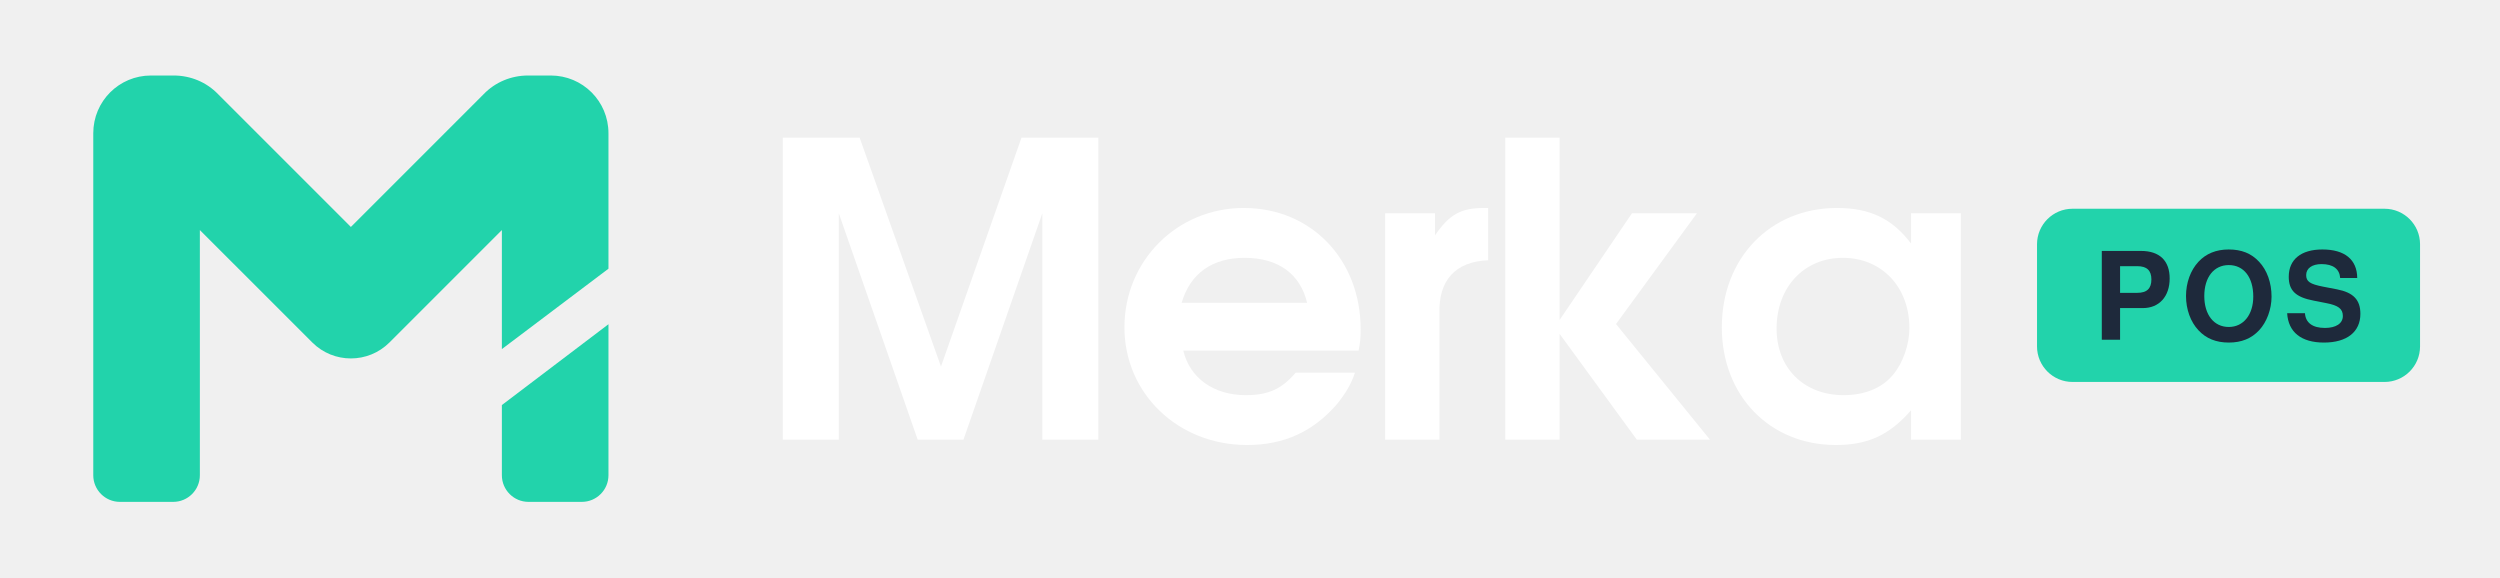
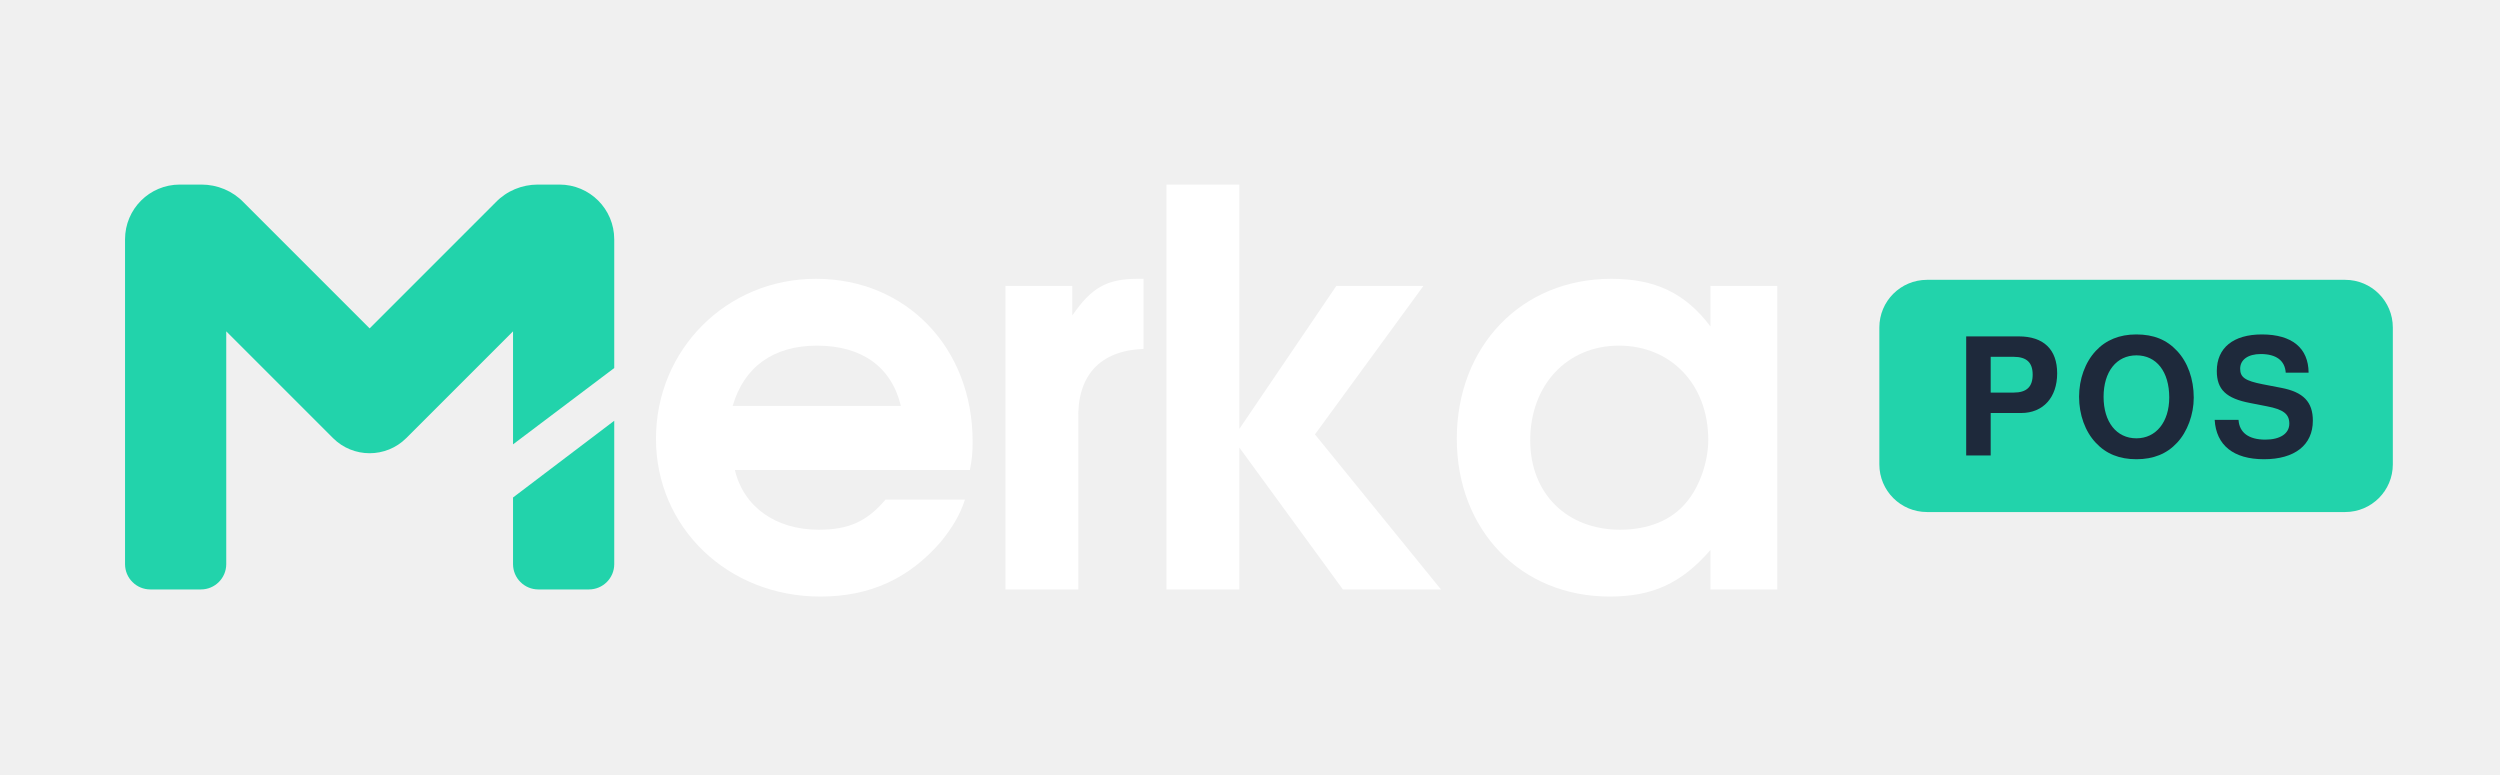
- <svg xmlns="http://www.w3.org/2000/svg" viewBox="0 0 562.893 130" role="img" aria-labelledby="title desc">
+ <svg xmlns="http://www.w3.org/2000/svg" viewBox="0 0 419.893 130" role="img" aria-labelledby="title desc">
  <g transform="translate(16 17)">
-     <g fill="#22D3AB">
+     <g fill="#22D3AB" transform="translate(1.4583 14) scale(0.7083333)">
      <path d="M5 13C5 5.8 10.8 0 18 0h5.1c3.8 0 7.4 1.5 10 4.2L63 34.1 92.9 4.2c2.6-2.7 6.2-4.2 10-4.2h5.1c7.2 0 13 5.8 13 13v30.5L97 61.6V34.8L71.7 60.1a12.3 12.3 0 0 1-17.4 0L29 34.8V90a6 6 0 0 1-6 6H11a6 6 0 0 1-6-6Z" />
      <path d="M97 74.2 121 56v34a6 6 0 0 1-6 6h-12a6 6 0 0 1-6-6Z" />
    </g>
-     <g transform="translate(154 82)" fill="#FFFFFF">
-       <path d="M68 0H205V554L398 0H510L703 554V0H840V739H652L455 179L256 739H68Z" transform="translate(0.000 0) scale(0.092016 -0.092016)" />
+     <g transform="translate(11 82)" fill="#FFFFFF">
      <path d="M603 218C607 238 608 250 608 270C608 441 487 567 322 567C159 567 30 438 30 275C30 113 161 -13 330 -13C421 -13 492 20 550 87C571 113 585 136 594 164H449C415 124 382 109 327 109C248 109 190 151 174 218ZM170 335C191 407 245 445 324 445C406 445 460 406 477 335Z" transform="translate(80.415 0) scale(0.092016 -0.092016)" />
      <path d="M54 0H187V308C184 390 226 436 306 439V567H296C239 567 211 551 176 500V554H54Z" transform="translate(136.905 0) scale(0.092016 -0.092016)" />
      <path d="M54 0H187V259L376 0H555L325 283L523 554H364L187 293V739H54Z" transform="translate(163.950 0) scale(0.092016 -0.092016)" />
      <path d="M615 554H493V480C447 541 392 567 312 567C148 567 30 444 30 275C30 108 147 -13 309 -13C387 -13 440 11 493 72V0H615ZM326 445C421 445 489 374 489 273C489 233 473 187 449 159C422 126 379 109 328 109C231 109 164 175 164 272C164 373 231 445 326 445Z" transform="translate(214.920 0) scale(0.092016 -0.092016)" />
    </g>
-     <rect x="442.650" y="30" width="86.242" height="39" rx="8" fill="#22D3AB" />
-     <g fill="#1E293B" transform="translate(455.150 59.5)">
+     <rect x="299.650" y="30" width="86.242" height="39" rx="8" fill="#22D3AB" />
+     <g fill="#1E293B" transform="translate(312.150 59.5)">
      <path d="M226 260H413C547 260 633 355 633 503C633 649 550 729 398 729H76V0H226ZM226 385V604H366C446 604 483 569 483 495C483 420 446 385 366 385Z" transform="translate(0.000 0) scale(0.027435 -0.027435)" />
      <path d="M390 741C288 741 204 707 142 640C77 570 40 468 40 359C40 250 77 147 142 78C205 10 287 -23 391 -23C495 -23 577 10 640 78C703 145 742 251 742 354C742 468 705 571 640 640C576 709 496 741 390 741ZM391 613C514 613 592 513 592 355C592 205 511 105 391 105C269 105 190 205 190 359C190 513 269 613 391 613Z" transform="translate(19.949 0) scale(0.027435 -0.027435)" />
      <path d="M607 507C606 658 505 741 321 741C146 741 45 659 45 517C45 404 102 349 250 321L352 301C452 282 489 254 489 195C489 134 433 97 342 97C240 97 183 140 178 218H32C41 62 148 -23 334 -23C522 -23 633 64 633 213C633 328 575 388 440 414L326 436C219 457 188 478 188 531C188 586 236 621 314 621C409 621 462 581 467 507Z" transform="translate(42.943 0) scale(0.027435 -0.027435)" />
    </g>
  </g>
</svg>
